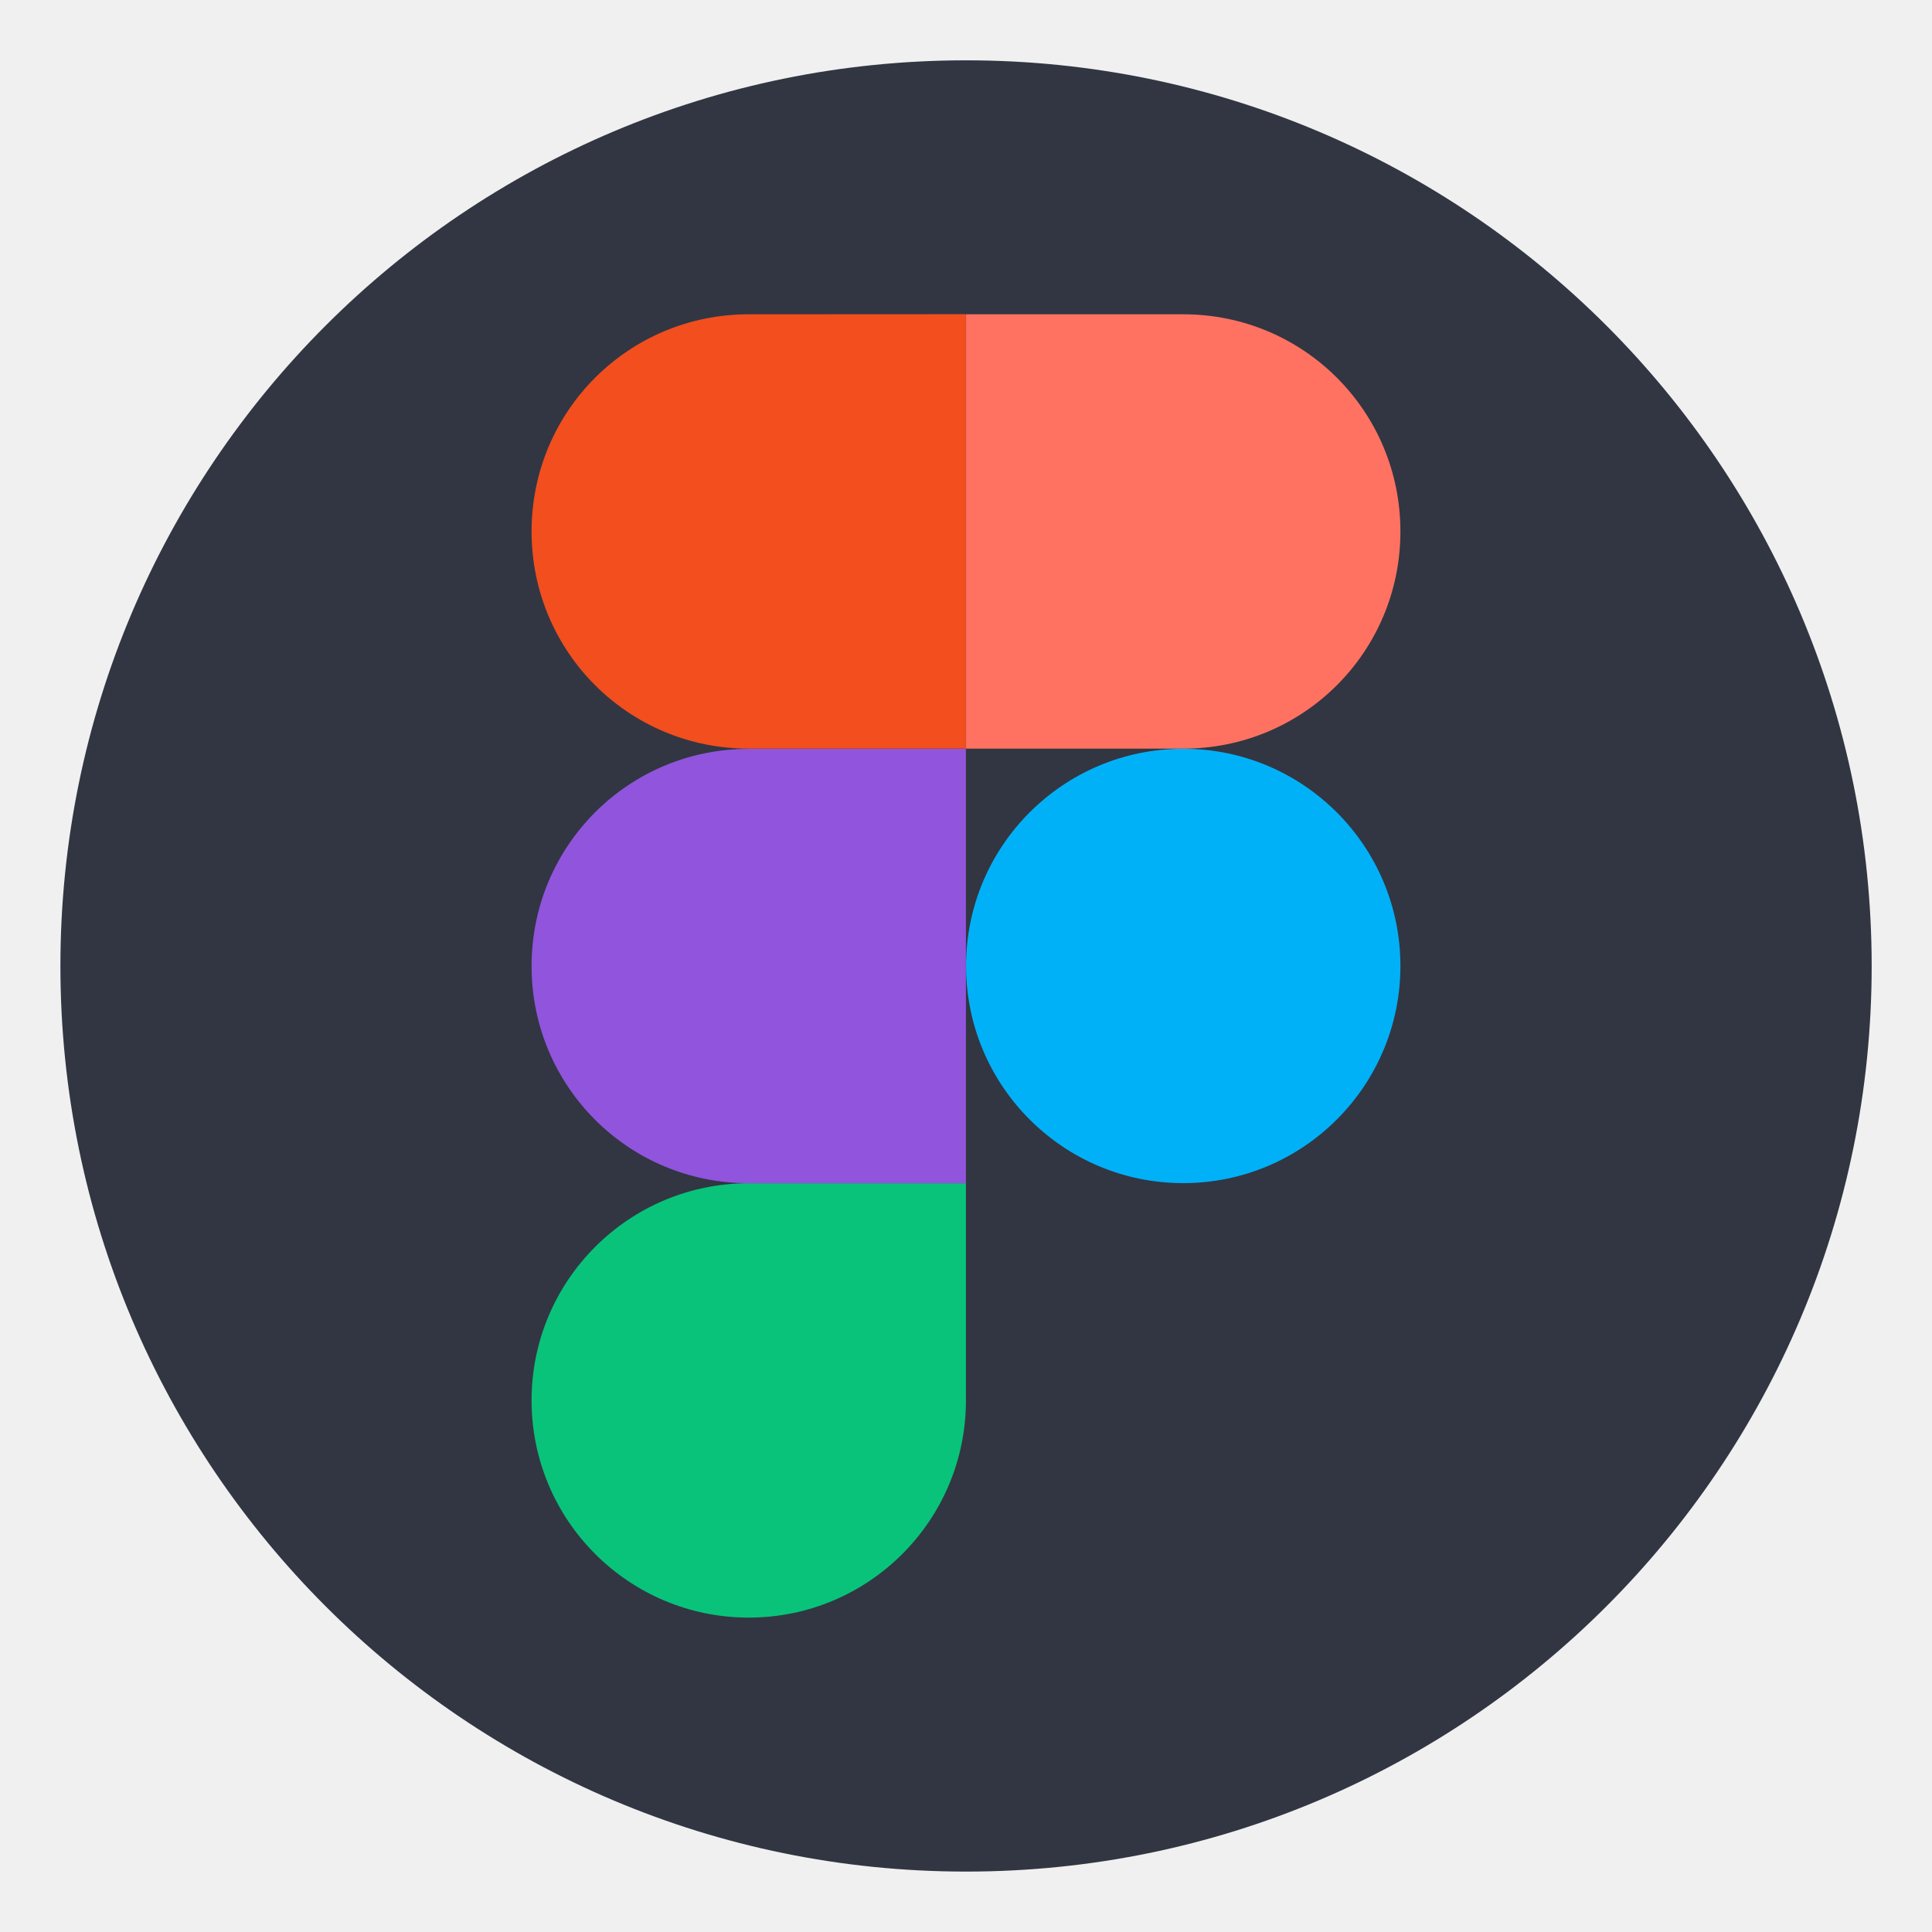
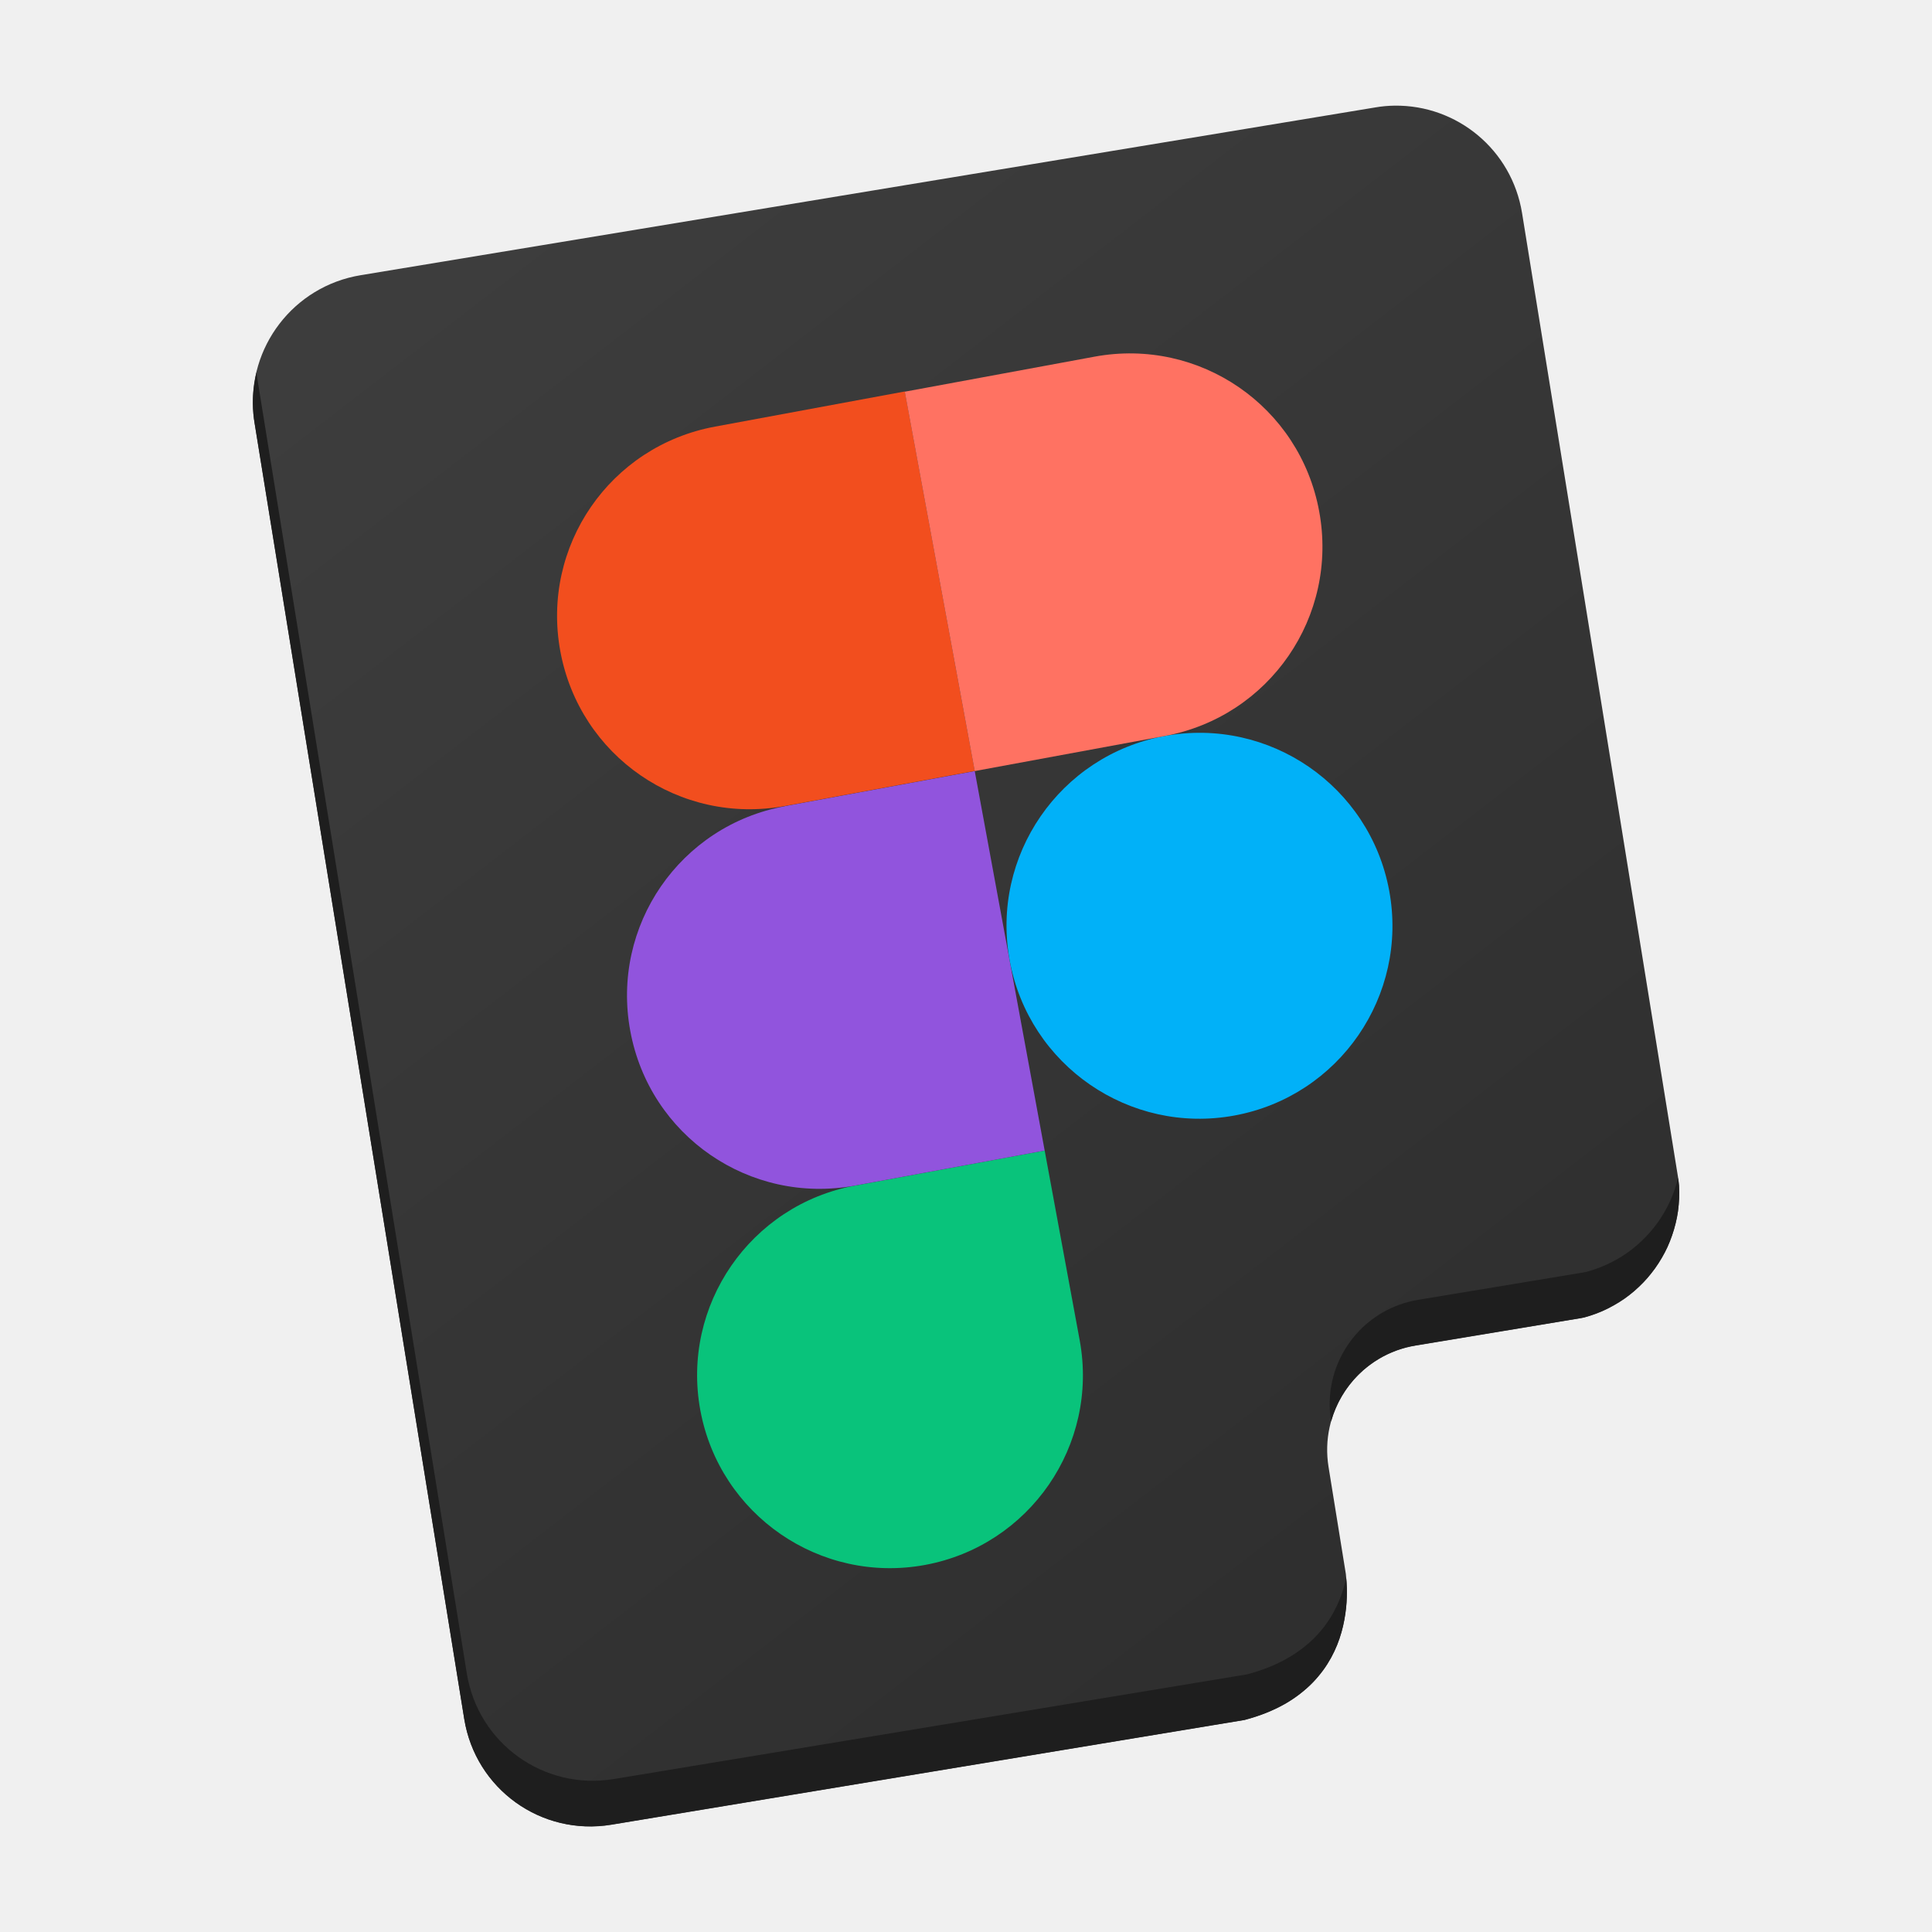
<svg xmlns="http://www.w3.org/2000/svg" width="64" height="64" version="1.1" viewBox="0 0 16.933 16.933">
-   <g transform="matrix(1.0909 0 0 1.0909 -.83088 -.74764)">
-     <circle cx="8.523" cy="8.446" r="7.276" fill="#313642" stroke-width=".981" style="paint-order:stroke markers fill" />
-     <g transform="matrix(.87948 0 0 .87948 15.288 -.38405)" stroke-width=".294">
-       <path d="m-9.677 12.025a1.984 1.984 0 0 0-1.984 1.984 1.984 1.984 0 0 0 1.984 1.984 1.984 1.984 0 0 0 1.984-1.984v-1.984z" fill="#09c37b" />
-       <path d="m-9.677 8.056h1.984v3.969h-1.984c-1.099 0-1.984-0.885-1.984-1.984 0-1.099 0.885-1.984 1.984-1.984z" fill="#9154dd" />
-       <circle cx="-5.708" cy="10.04" r="1.984" fill="#01b1f8" />
-       <path d="m-9.677 4.087c-1.099 0-1.984 0.885-1.984 1.984 0 1.099 0.885 1.984 1.984 1.984h1.984v-3.969z" fill="#f24e1e" />
-       <path d="m-7.692 4.087h1.984c1.099 0 1.984 0.885 1.984 1.984 0 1.099-0.885 1.984-1.984 1.984h-1.984z" fill="#ff7262" />
-     </g>
-   </g>
+   <defs>
+     <linearGradient id="linearGradient2448" x1="23.435" x2="33.263" y1="-11.709" y2="1.028" gradientTransform="matrix(.85874 0 0 .85874 -17.332 13.163)" gradientUnits="userSpaceOnUse">
+       <stop stop-color="#3d3d3d" offset="0" />
+       <stop stop-color="#2f2f2f" offset="1" />
+     </linearGradient>
+   </defs>
  <style type="text/css">.st0{opacity:0.15;fill:#45413C;}
	.st1{fill:#FFE500;}
	.st2{fill:#EBCB00;}
	.st3{fill:none;stroke:#45413C;stroke-linecap:round;stroke-linejoin:round;stroke-miterlimit:10;}
	.st4{fill:#FFAA54;}
	.st5{fill:#FF8A14;}
	.st6{fill:#FFB0CA;stroke:#45413C;stroke-linecap:round;stroke-linejoin:round;stroke-miterlimit:10;}
	.st7{fill:#FF87AF;stroke:#45413C;stroke-linecap:round;stroke-linejoin:round;stroke-miterlimit:10;}
	.st8{fill:#FFCC99;}
	.st9{fill:#FFFFFF;}
	.st10{fill:#F0F0F0;}
	.st11{fill:#BF8256;}
	.st12{fill:#915E3A;}
	.st13{fill:#DEA47A;}
	.st14{fill:#F0D5A8;}
	.st15{fill:#DEBB7E;}
	.st16{fill:#F7E5C6;}
	.st17{fill:#FF8A14;stroke:#45413C;stroke-linecap:round;stroke-linejoin:round;stroke-miterlimit:10;}
	.st18{fill:#FFF5E3;}
	.st19{fill:#FFF48C;}
	.st20{fill:#FFFACF;}
	.st21{fill:#FFFCE5;}
	.st22{fill:#FF87AF;}
	.st23{fill:#FFB0CA;}
	.st24{fill:#FFE500;stroke:#45413C;stroke-linecap:round;stroke-linejoin:round;stroke-miterlimit:10;}
	.st25{fill:#9CEB60;stroke:#45413C;stroke-linecap:round;stroke-linejoin:round;stroke-miterlimit:10;}
	.st26{fill:#FFFACF;stroke:#45413C;stroke-linecap:round;stroke-linejoin:round;stroke-miterlimit:10;}
	.st27{fill:#00F5BC;stroke:#45413C;stroke-linecap:round;stroke-linejoin:round;stroke-miterlimit:10;}
	.st28{fill:#BF8256;stroke:#45413C;stroke-linecap:round;stroke-linejoin:round;stroke-miterlimit:10;}
	.st29{fill:#FFE3CF;stroke:#45413C;stroke-linecap:round;stroke-linejoin:round;stroke-miterlimit:10;}
	.st30{fill:#FF6242;}
	.st31{fill:#FF866E;}
	.st32{fill:none;stroke:#E04122;stroke-linecap:round;stroke-linejoin:round;stroke-miterlimit:10;}
	.st33{fill:#FFFEF2;stroke:#45413C;stroke-linecap:round;stroke-linejoin:round;stroke-miterlimit:10;}
	.st34{fill:#FF6242;stroke:#45413C;stroke-linecap:round;stroke-linejoin:round;stroke-miterlimit:10;}
	.st35{fill:#FFA694;}
	.st36{fill:#FFFFFF;stroke:#45413C;stroke-linecap:round;stroke-linejoin:round;stroke-miterlimit:10;}
	.st37{fill:#FFFEF2;}
	.st38{fill:#FF6196;}
	.st39{fill:#B89558;}
	.st40{fill:none;stroke:#915E3A;stroke-linecap:round;stroke-linejoin:round;stroke-miterlimit:10;}
	.st41{fill:#DEBB7E;stroke:#45413C;stroke-linecap:round;stroke-linejoin:round;stroke-miterlimit:10;}
	.st42{fill:#6DD627;stroke:#45413C;stroke-linecap:round;stroke-linejoin:round;stroke-miterlimit:10;}
	.st43{fill:#E5F8FF;}
	.st44{fill:#E8F4FA;}
	.st45{fill:#E8F4FA;stroke:#45413C;stroke-linecap:round;stroke-linejoin:round;stroke-miterlimit:10;}
	.st46{fill:#FFCCDD;}
	.st47{fill:#E5F8FF;stroke:#45413C;stroke-linecap:round;stroke-linejoin:round;stroke-miterlimit:10;}
	.st48{fill:#00B8F0;stroke:#45413C;stroke-linecap:round;stroke-linejoin:round;stroke-miterlimit:10;}
	.st49{fill:#00B8F0;}
	.st50{fill:#4ACFFF;}
	.st51{fill:#E04122;}
	.st52{fill:#E04122;stroke:#45413C;stroke-linecap:round;stroke-linejoin:round;stroke-miterlimit:10;}
	.st53{fill:#87898C;}
	.st54{fill:#BDBEC0;}
	.st55{fill:#656769;}
	.st56{fill:#525252;}
	.st57{fill:#FFF48C;stroke:#45413C;stroke-linecap:round;stroke-linejoin:round;stroke-miterlimit:10;}
	.st58{fill:#6DD627;}
	.st59{fill:#EB6D00;}
	.st60{fill:#46B000;}
	.st61{fill:#80DDFF;}
	.st62{fill:#DAEDF7;}
	.st63{fill:#BF8DF2;stroke:#45413C;stroke-linecap:round;stroke-linejoin:round;stroke-miterlimit:10;}
	.st64{fill:#9F5AE5;stroke:#45413C;stroke-linecap:round;stroke-linejoin:round;stroke-miterlimit:10;}
	.st65{fill:#C8FFA1;}
	.st66{fill:#E4FFD1;}
	.st67{fill:#9CEB60;}
	.st68{fill:#E5FEFF;}
	.st69{fill:#B8ECFF;}
	.st70{fill:#E0E0E0;stroke:#45413C;stroke-linecap:round;stroke-linejoin:round;stroke-miterlimit:10;}
	.st71{fill:#E0E0E0;}
	.st72{fill:none;stroke:#4F4B45;stroke-linejoin:round;stroke-miterlimit:10;}
	.st73{fill:none;stroke:#4F4B45;stroke-linecap:round;stroke-linejoin:round;stroke-miterlimit:10;}
	.st74{fill:#E0366F;stroke:#45413C;stroke-linecap:round;stroke-linejoin:round;stroke-miterlimit:10;}
	.st75{fill:none;stroke:#45413C;stroke-miterlimit:10;}
	.st76{fill:#FF866E;stroke:#45413C;stroke-linecap:round;stroke-linejoin:round;stroke-miterlimit:10;}
	.st77{fill:#45413C;stroke:#45413C;stroke-linecap:round;stroke-linejoin:round;stroke-miterlimit:10;}
	.st78{fill:#9F5AE5;}
	.st79{fill:#803EC2;}
	.st80{fill:#803EC2;stroke:#45413C;stroke-linecap:round;stroke-linejoin:round;stroke-miterlimit:10;}
	.st81{fill:#BF8DF2;}
	.st82{fill:#FFAA54;stroke:#45413C;stroke-linecap:round;stroke-linejoin:round;stroke-miterlimit:10;}
	.st83{fill:none;stroke:#45413C;stroke-linejoin:round;stroke-miterlimit:10;}
	.st84{fill:#FFCCDD;stroke:#45413C;stroke-linecap:round;stroke-linejoin:round;stroke-miterlimit:10;}
	.st85{fill:#FF6196;stroke:#45413C;stroke-linecap:round;stroke-linejoin:round;stroke-miterlimit:10;}
	.st86{fill:#FFE5EE;}
	.st87{fill:#F7E5C6;stroke:#45413C;stroke-linecap:round;stroke-linejoin:round;stroke-miterlimit:10;}
	.st88{fill:#E5FFF9;}
	.st89{fill:none;stroke:#45413C;stroke-width:1.006;stroke-linecap:round;stroke-linejoin:round;stroke-miterlimit:10;}
	.st90{fill:#4AEFF7;}
	.st91{fill:#A6FBFF;}
	.st92{fill:#E5FEFF;stroke:#45413C;stroke-linecap:round;stroke-linejoin:round;stroke-miterlimit:10;}
	.st93{fill:#46B000;stroke:#45413C;stroke-linecap:round;stroke-linejoin:round;stroke-miterlimit:10;}
	.st94{fill:#FFFFFF;stroke:#45413C;stroke-linejoin:round;stroke-miterlimit:10;}
	.st95{fill:#FFFFFF;stroke:#45413C;stroke-miterlimit:10;}
	.st96{fill:#009FD9;}
	.st97{fill:#00DFEB;}
	.st98{fill:#C0DCEB;stroke:#45413C;stroke-linecap:round;stroke-linejoin:round;stroke-miterlimit:10;}
	.st99{fill:#00DFEB;stroke:#45413C;stroke-linecap:round;stroke-linejoin:round;stroke-miterlimit:10;}
	.st100{fill:#FFE5EE;stroke:#45413C;stroke-linecap:round;stroke-linejoin:round;stroke-miterlimit:10;}
	.st101{fill:#8CA4B8;}
	.st102{fill:#ADC4D9;}
	.st103{fill:#656769;stroke:#45413C;stroke-linecap:round;stroke-linejoin:round;stroke-miterlimit:10;}
	.st104{fill:#F0F0F0;stroke:#45413C;stroke-linecap:round;stroke-linejoin:round;stroke-miterlimit:10;}
	.st105{fill:#C0DCEB;}
	.st106{fill:#45413C;}
	.st107{fill:#FFCABF;}
	.st108{fill:#87898C;stroke:#45413C;stroke-linecap:round;stroke-linejoin:round;stroke-miterlimit:10;}
	.st109{fill:#EBCB00;stroke:#45413C;stroke-linecap:round;stroke-linejoin:round;stroke-miterlimit:10;}</style>
+   <path d="m12.222 0.926c-0.057 7.3421e-4 -0.114 0.006-0.171 0.016l-8.89 1.47c-0.589 0.097-0.995 0.632-0.94 1.218 0.002 0.025 0.006 0.051 0.01 0.076l1.838 11.36c0.099 0.615 0.675 1.028 1.289 0.927l5.55-0.918c0.068-0.018 0.131-0.039 0.189-0.062 0.058-0.023 0.112-0.049 0.162-0.077 0.049-0.028 0.094-0.058 0.135-0.09 0.041-0.032 0.078-0.065 0.111-0.099 0.033-0.034 0.063-0.07 0.09-0.106 0.027-0.036 0.05-0.074 0.071-0.111 0.02-0.037 0.038-0.075 0.053-0.112s0.028-0.075 0.038-0.112c0.01-0.037 0.019-0.073 0.025-0.109s0.012-0.07 0.015-0.103c0.007-0.066 8e-3 -0.125 0.007-0.176-0.001-0.05-0.005-0.091-0.008-0.119v-0.002l-0.152-0.94c-0.077-0.477 0.221-0.926 0.679-1.046 0.028-0.007 0.056-0.013 0.086-0.018l1.447-0.24c0.01-0.002 0.02-0.004 0.03-0.006 0.037-0.01 0.073-0.022 0.108-0.035 0.035-0.013 0.069-0.028 0.102-0.045 0.033-0.017 0.065-0.035 0.096-0.054s0.061-0.04 0.09-0.063c0.029-0.022 0.056-0.046 0.082-0.071s0.052-0.051 0.075-0.078 0.046-0.056 0.067-0.085c0.021-0.029 0.04-0.059 0.059-0.091 0.018-0.031 0.035-0.063 0.05-0.096 0.015-0.033 0.028-0.066 0.04-0.101 0.012-0.034 0.022-0.069 0.031-0.105 0.009-0.036 0.016-0.072 0.021-0.108 0.005-0.037 0.008-0.074 0.01-0.111 0.002-0.037 0.001-0.075-8.59e-4 -0.113-0.001-0.022-0.005-0.045-0.008-0.067l-1.368-8.456c-0.09-0.557-0.571-0.949-1.117-0.942z" fill="url(#linearGradient2448)" />
+   <g stroke-width=".251">
+     <path d="m7.494 10.391a1.691 1.691 0 0 0-1.356 1.969 1.691 1.691 0 0 0 1.969 1.356 1.691 1.691 0 0 0 1.356-1.969l-0.307-1.663z" fill="#09c37b" />
+     <path d="m6.88 7.065 1.663-0.307 0.613 3.326-1.663 0.307c-0.921 0.17-1.8-0.435-1.969-1.356-0.17-0.921 0.435-1.8 1.356-1.969z" fill="#9154dd" />
+     <circle transform="rotate(-10.449)" cx="8.867" cy="9.886" r="1.691" fill="#01b1f8" />
+     <path d="m6.267 3.739c-0.921 0.17-1.526 1.048-1.356 1.969 0.17 0.921 1.048 1.526 1.969 1.356l1.663-0.307-0.613-3.326z" fill="#f24e1e" />
+     <path d="m7.93 3.433 1.663-0.307c0.921-0.17 1.8 0.435 1.969 1.356 0.17 0.921-0.435 1.8-1.356 1.969l-1.663 0.307z" fill="#ff7262" />
+   </g>
+   <path transform="scale(.26458)" d="m8.496 12.336c-0.105 0.442-0.146 0.907-0.102 1.381 0.009 0.095 0.022 0.191 0.037 0.287l6.947 42.936c0.376 2.324 2.55 3.886 4.873 3.502l20.975-3.469c0.258-0.068 0.496-0.146 0.717-0.234 0.221-0.088 0.423-0.186 0.609-0.291 0.186-0.105 0.357-0.22 0.512-0.34 0.155-0.119 0.296-0.243 0.422-0.373 0.126-0.13 0.237-0.263 0.338-0.4 0.101-0.137 0.19-0.279 0.268-0.42 0.077-0.141 0.144-0.282 0.201-0.424 0.057-0.142 0.105-0.285 0.145-0.424 0.04-0.139 0.071-0.277 0.096-0.41s0.044-0.264 0.057-0.389c0.026-0.248 0.03-0.472 0.025-0.664-0.004-0.138-0.014-0.249-0.023-0.346-0.021 0.099-0.042 0.198-0.07 0.299-0.04 0.139-0.087 0.282-0.145 0.424-0.057 0.142-0.124 0.283-0.201 0.424-0.077 0.141-0.167 0.283-0.268 0.42-0.1 0.137-0.212 0.27-0.338 0.4-0.126 0.13-0.267 0.254-0.422 0.373-0.155 0.119-0.325 0.234-0.512 0.34-0.186 0.105-0.389 0.203-0.609 0.291-0.221 0.088-0.459 0.168-0.717 0.236l-20.975 3.467c-2.323 0.384-4.497-1.178-4.873-3.502l-6.947-42.936c-0.009-0.053-0.013-0.106-0.02-0.158zm47.092 26.686c-0.033 0.134-0.072 0.265-0.117 0.395-0.045 0.13-0.095 0.257-0.152 0.381-0.057 0.124-0.121 0.246-0.189 0.363-0.069 0.118-0.141 0.231-0.221 0.342-0.079 0.11-0.164 0.218-0.254 0.32s-0.186 0.201-0.285 0.295c-0.099 0.094-0.202 0.183-0.311 0.268-0.108 0.084-0.221 0.163-0.338 0.236s-0.238 0.141-0.363 0.203c-0.125 0.062-0.253 0.119-0.385 0.17-0.132 0.05-0.269 0.095-0.408 0.133-0.037 0.01-0.074 0.014-0.111 0.023l-5.471 0.906c-0.11 0.018-0.216 0.04-0.322 0.068-1.731 0.454-2.86 2.152-2.568 3.955l0.002 0.006c0.327-1.173 1.25-2.128 2.482-2.451 0.106-0.028 0.212-0.05 0.322-0.068l5.471-0.906c0.037-0.009 0.075-0.014 0.111-0.023 0.139-0.038 0.276-0.082 0.408-0.133 0.132-0.05 0.26-0.107 0.385-0.17 0.125-0.062 0.246-0.131 0.363-0.205s0.229-0.152 0.338-0.236c0.108-0.084 0.211-0.172 0.311-0.266s0.196-0.192 0.285-0.295c0.09-0.102 0.174-0.21 0.254-0.32 0.079-0.11 0.152-0.226 0.221-0.344 0.069-0.118 0.132-0.237 0.189-0.361 0.057-0.124 0.107-0.251 0.152-0.381 0.045-0.13 0.085-0.262 0.117-0.396 0.033-0.134 0.061-0.27 0.08-0.408 0.02-0.138 0.031-0.279 0.037-0.42 0.006-0.141 0.005-0.284-0.004-0.428-0.005-0.084-0.019-0.168-0.029-0.252z" fill="#1e1e1e" />
</svg>
